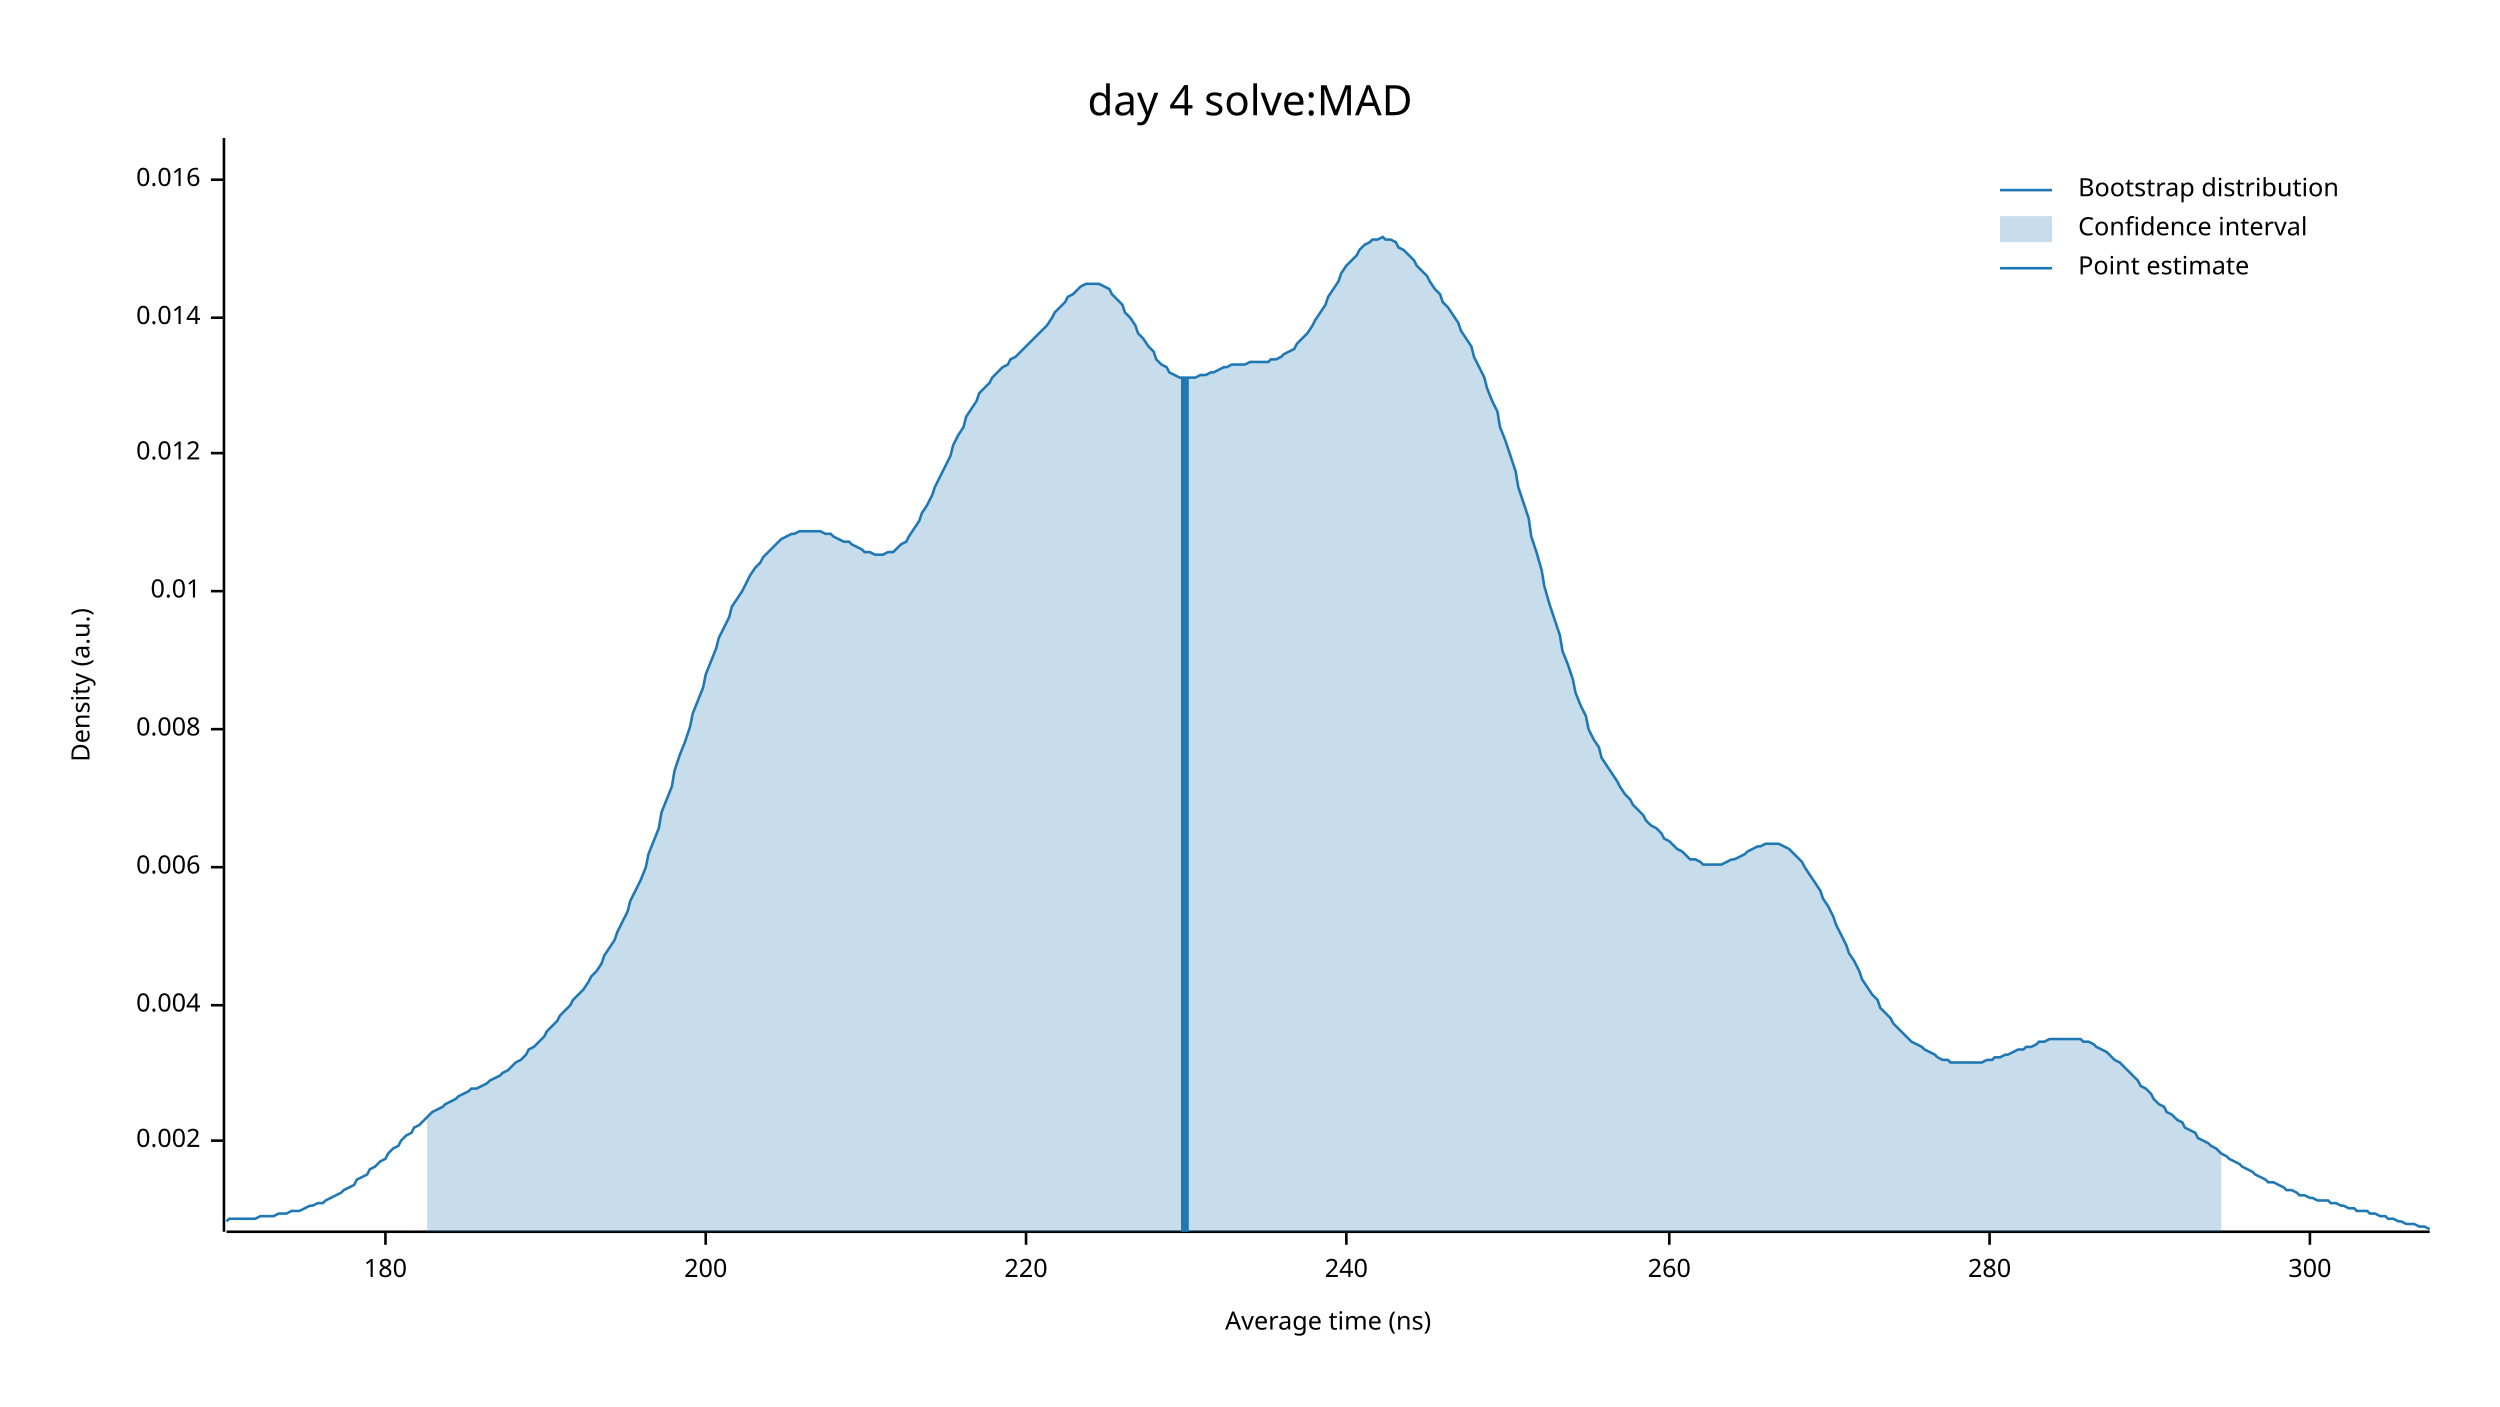
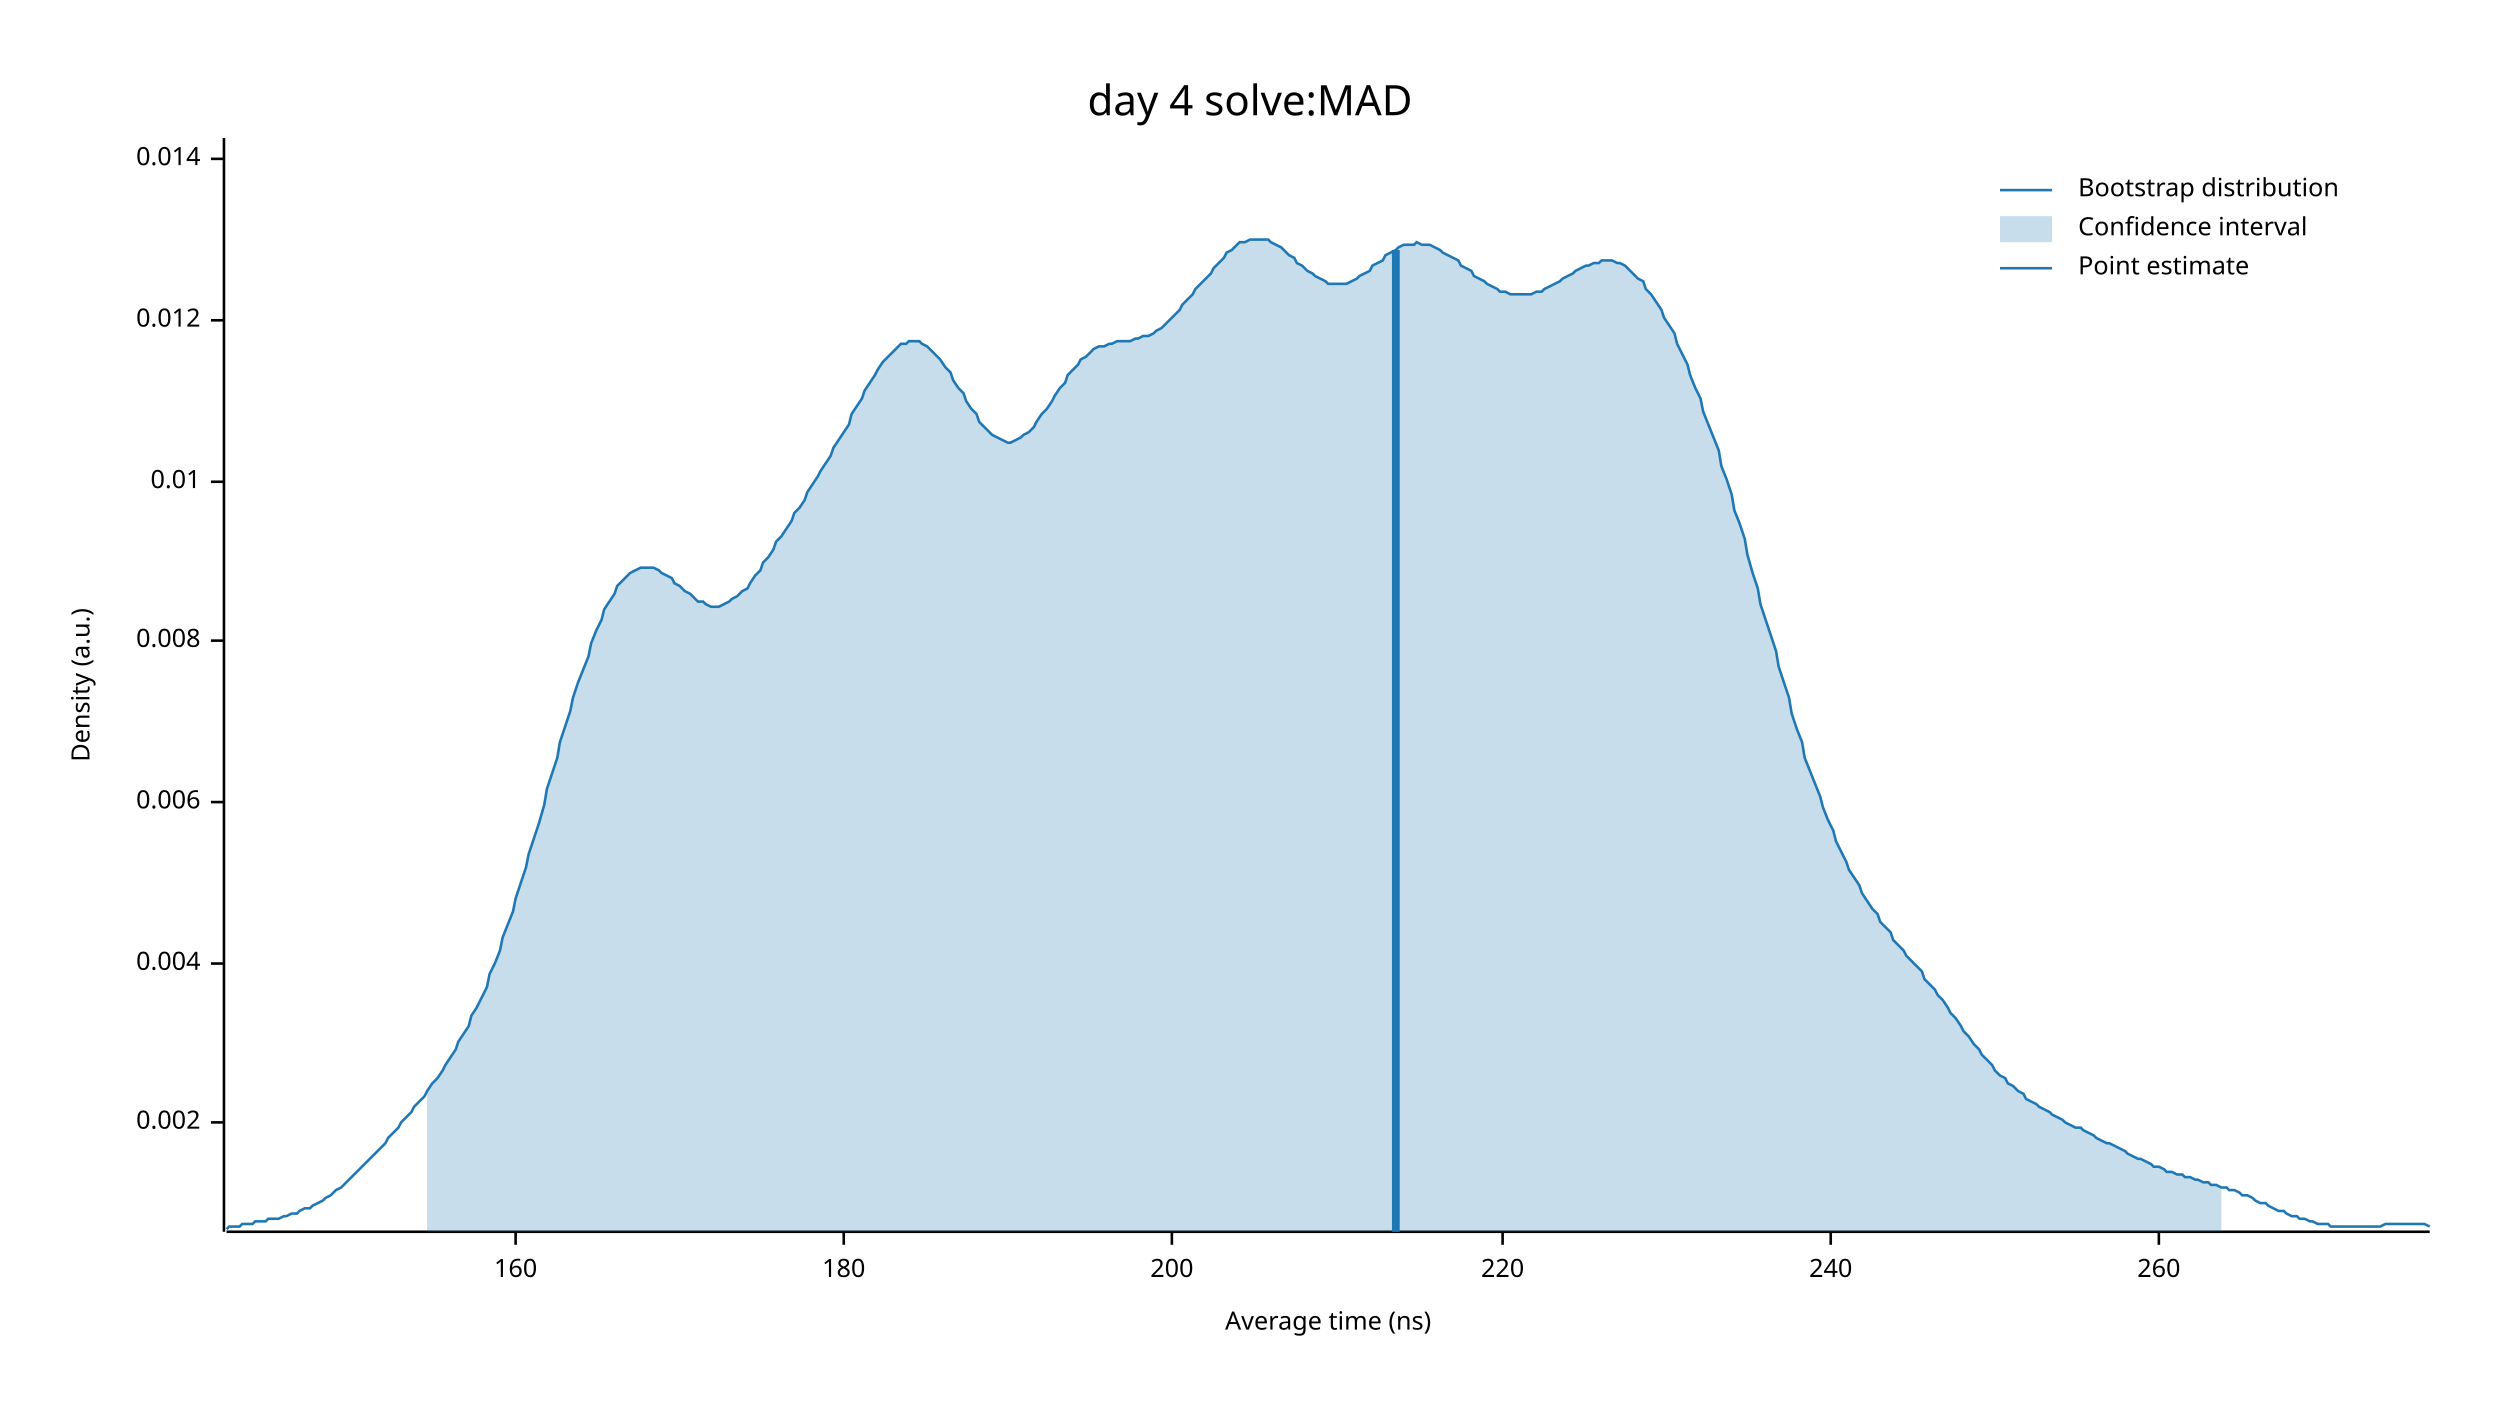
<svg xmlns="http://www.w3.org/2000/svg" width="960" height="540" viewBox="0 0 960 540">
  <text x="480" y="32" dy="0.76em" text-anchor="middle" font-family="sans-serif" font-size="16.129" opacity="1" fill="#000000">
day 4 solve:MAD
</text>
  <text x="27" y="263" dy="0.76em" text-anchor="middle" font-family="sans-serif" font-size="9.677" opacity="1" fill="#000000" transform="rotate(270, 27, 263)">
Density (a.u.)
</text>
  <text x="510" y="513" dy="-0.5ex" text-anchor="middle" font-family="sans-serif" font-size="9.677" opacity="1" fill="#000000">
Average time (ns)
</text>
  <polyline fill="none" opacity="1" stroke="#000000" stroke-width="1" points="86,53 86,473 " />
-   <text x="77" y="438" dy="0.5ex" text-anchor="end" font-family="sans-serif" font-size="9.677" opacity="1" fill="#000000">
+   <text x="77" y="431" dy="0.5ex" text-anchor="end" font-family="sans-serif" font-size="9.677" opacity="1" fill="#000000">
0.002
</text>
-   <polyline fill="none" opacity="1" stroke="#000000" stroke-width="1" points="81,438 86,438 " />
-   <text x="77" y="386" dy="0.5ex" text-anchor="end" font-family="sans-serif" font-size="9.677" opacity="1" fill="#000000">
+   <polyline fill="none" opacity="1" stroke="#000000" stroke-width="1" points="81,431 86,431 " />
+   <text x="77" y="370" dy="0.5ex" text-anchor="end" font-family="sans-serif" font-size="9.677" opacity="1" fill="#000000">
0.004
</text>
-   <polyline fill="none" opacity="1" stroke="#000000" stroke-width="1" points="81,386 86,386 " />
-   <text x="77" y="333" dy="0.5ex" text-anchor="end" font-family="sans-serif" font-size="9.677" opacity="1" fill="#000000">
+   <polyline fill="none" opacity="1" stroke="#000000" stroke-width="1" points="81,370 86,370 " />
+   <text x="77" y="308" dy="0.5ex" text-anchor="end" font-family="sans-serif" font-size="9.677" opacity="1" fill="#000000">
0.006
</text>
-   <polyline fill="none" opacity="1" stroke="#000000" stroke-width="1" points="81,333 86,333 " />
-   <text x="77" y="280" dy="0.5ex" text-anchor="end" font-family="sans-serif" font-size="9.677" opacity="1" fill="#000000">
+   <polyline fill="none" opacity="1" stroke="#000000" stroke-width="1" points="81,308 86,308 " />
+   <text x="77" y="246" dy="0.5ex" text-anchor="end" font-family="sans-serif" font-size="9.677" opacity="1" fill="#000000">
0.008
</text>
-   <polyline fill="none" opacity="1" stroke="#000000" stroke-width="1" points="81,280 86,280 " />
-   <text x="77" y="227" dy="0.5ex" text-anchor="end" font-family="sans-serif" font-size="9.677" opacity="1" fill="#000000">
+   <polyline fill="none" opacity="1" stroke="#000000" stroke-width="1" points="81,246 86,246 " />
+   <text x="77" y="185" dy="0.5ex" text-anchor="end" font-family="sans-serif" font-size="9.677" opacity="1" fill="#000000">
0.01
</text>
-   <polyline fill="none" opacity="1" stroke="#000000" stroke-width="1" points="81,227 86,227 " />
-   <text x="77" y="174" dy="0.5ex" text-anchor="end" font-family="sans-serif" font-size="9.677" opacity="1" fill="#000000">
+   <polyline fill="none" opacity="1" stroke="#000000" stroke-width="1" points="81,185 86,185 " />
+   <text x="77" y="123" dy="0.5ex" text-anchor="end" font-family="sans-serif" font-size="9.677" opacity="1" fill="#000000">
0.012
</text>
-   <polyline fill="none" opacity="1" stroke="#000000" stroke-width="1" points="81,174 86,174 " />
-   <text x="77" y="122" dy="0.5ex" text-anchor="end" font-family="sans-serif" font-size="9.677" opacity="1" fill="#000000">
+   <polyline fill="none" opacity="1" stroke="#000000" stroke-width="1" points="81,123 86,123 " />
+   <text x="77" y="61" dy="0.5ex" text-anchor="end" font-family="sans-serif" font-size="9.677" opacity="1" fill="#000000">
0.014
</text>
-   <polyline fill="none" opacity="1" stroke="#000000" stroke-width="1" points="81,122 86,122 " />
-   <text x="77" y="69" dy="0.5ex" text-anchor="end" font-family="sans-serif" font-size="9.677" opacity="1" fill="#000000">
- 0.016
+   <polyline fill="none" opacity="1" stroke="#000000" stroke-width="1" points="81,61 86,61 " />
+   <polyline fill="none" opacity="1" stroke="#000000" stroke-width="1" points="87,473 933,473 " />
+   <text x="198" y="483" dy="0.76em" text-anchor="middle" font-family="sans-serif" font-size="9.677" opacity="1" fill="#000000">
+ 160
</text>
-   <polyline fill="none" opacity="1" stroke="#000000" stroke-width="1" points="81,69 86,69 " />
-   <polyline fill="none" opacity="1" stroke="#000000" stroke-width="1" points="87,473 933,473 " />
-   <text x="148" y="483" dy="0.76em" text-anchor="middle" font-family="sans-serif" font-size="9.677" opacity="1" fill="#000000">
+   <polyline fill="none" opacity="1" stroke="#000000" stroke-width="1" points="198,473 198,478 " />
+   <text x="324" y="483" dy="0.76em" text-anchor="middle" font-family="sans-serif" font-size="9.677" opacity="1" fill="#000000">
180
</text>
-   <polyline fill="none" opacity="1" stroke="#000000" stroke-width="1" points="148,473 148,478 " />
-   <text x="271" y="483" dy="0.76em" text-anchor="middle" font-family="sans-serif" font-size="9.677" opacity="1" fill="#000000">
+   <polyline fill="none" opacity="1" stroke="#000000" stroke-width="1" points="324,473 324,478 " />
+   <text x="450" y="483" dy="0.76em" text-anchor="middle" font-family="sans-serif" font-size="9.677" opacity="1" fill="#000000">
200
</text>
-   <polyline fill="none" opacity="1" stroke="#000000" stroke-width="1" points="271,473 271,478 " />
-   <text x="394" y="483" dy="0.76em" text-anchor="middle" font-family="sans-serif" font-size="9.677" opacity="1" fill="#000000">
+   <polyline fill="none" opacity="1" stroke="#000000" stroke-width="1" points="450,473 450,478 " />
+   <text x="577" y="483" dy="0.76em" text-anchor="middle" font-family="sans-serif" font-size="9.677" opacity="1" fill="#000000">
220
</text>
-   <polyline fill="none" opacity="1" stroke="#000000" stroke-width="1" points="394,473 394,478 " />
-   <text x="517" y="483" dy="0.76em" text-anchor="middle" font-family="sans-serif" font-size="9.677" opacity="1" fill="#000000">
+   <polyline fill="none" opacity="1" stroke="#000000" stroke-width="1" points="577,473 577,478 " />
+   <text x="703" y="483" dy="0.76em" text-anchor="middle" font-family="sans-serif" font-size="9.677" opacity="1" fill="#000000">
240
</text>
-   <polyline fill="none" opacity="1" stroke="#000000" stroke-width="1" points="517,473 517,478 " />
-   <text x="641" y="483" dy="0.76em" text-anchor="middle" font-family="sans-serif" font-size="9.677" opacity="1" fill="#000000">
+   <polyline fill="none" opacity="1" stroke="#000000" stroke-width="1" points="703,473 703,478 " />
+   <text x="829" y="483" dy="0.76em" text-anchor="middle" font-family="sans-serif" font-size="9.677" opacity="1" fill="#000000">
260
</text>
-   <polyline fill="none" opacity="1" stroke="#000000" stroke-width="1" points="641,473 641,478 " />
-   <text x="764" y="483" dy="0.76em" text-anchor="middle" font-family="sans-serif" font-size="9.677" opacity="1" fill="#000000">
- 280
- </text>
-   <polyline fill="none" opacity="1" stroke="#000000" stroke-width="1" points="764,473 764,478 " />
-   <text x="887" y="483" dy="0.76em" text-anchor="middle" font-family="sans-serif" font-size="9.677" opacity="1" fill="#000000">
- 300
- </text>
-   <polyline fill="none" opacity="1" stroke="#000000" stroke-width="1" points="887,473 887,478 " />
-   <polyline fill="none" opacity="1" stroke="#1F78B4" stroke-width="1" points="87,469 88,468 90,468 92,468 93,468 95,468 97,468 98,468 100,467 102,467 103,467 105,467 107,466 109,466 110,466 112,465 114,465 115,465 117,464 119,463 120,463 122,462 124,462 125,461 127,460 129,459 131,458 132,457 134,456 136,455 137,453 139,452 141,451 142,449 144,448 146,446 148,445 149,443 151,441 153,440 154,438 156,436 158,435 159,433 161,432 163,430 164,429 166,427 168,426 170,425 171,424 173,423 175,422 176,421 178,420 180,419 181,418 183,418 185,417 187,416 188,415 190,414 192,413 193,412 195,411 197,409 198,408 200,407 202,405 203,403 205,402 207,400 209,398 210,396 212,394 214,392 215,390 217,388 219,386 220,384 222,382 224,380 226,377 227,375 229,373 231,370 232,367 234,364 236,361 237,358 239,354 241,350 242,346 244,342 246,338 248,333 249,328 251,323 253,318 254,312 256,307 258,302 259,296 261,290 263,285 265,279 266,274 268,269 270,264 271,259 273,254 275,249 276,245 278,241 280,237 281,233 283,230 285,227 287,223 288,221 290,218 292,216 293,214 295,212 297,210 298,209 300,207 302,206 304,205 305,205 307,204 309,204 310,204 312,204 314,204 315,204 317,205 319,205 320,206 322,207 324,208 326,208 327,209 329,210 331,211 332,212 334,212 336,213 337,213 339,213 341,212 343,212 344,211 346,209 348,208 349,206 351,203 353,200 354,197 356,194 358,190 359,187 361,183 363,179 365,175 366,171 368,167 370,164 371,160 373,157 375,154 376,151 378,149 380,147 381,145 383,143 385,141 387,140 388,138 390,137 392,135 393,134 395,132 397,130 398,129 400,127 402,125 404,122 405,120 407,118 409,116 410,114 412,113 414,111 415,110 417,109 419,109 420,109 422,109 424,110 426,111 427,113 429,115 431,117 432,120 434,122 436,125 437,128 439,130 441,133 443,135 444,138 446,140 448,141 449,143 451,144 453,145 454,145 456,145 458,145 459,145 461,144 463,144 465,143 466,143 468,142 470,141 471,141 473,140 475,140 476,140 478,140 480,139 482,139 483,139 485,139 487,139 488,138 490,138 492,137 493,136 495,135 497,134 498,132 500,130 502,128 504,125 505,123 507,120 509,117 510,114 512,111 514,108 515,105 517,102 519,100 521,98 522,96 524,94 526,93 527,92 529,92 531,91 532,92 534,92 536,93 537,95 539,96 541,98 543,100 544,102 546,104 548,106 549,108 551,111 553,113 554,116 556,118 558,121 560,124 561,127 563,130 565,133 566,137 568,141 570,145 571,149 573,154 575,158 576,164 578,169 580,175 582,181 583,187 585,193 587,199 588,206 590,212 592,219 593,225 595,232 597,238 599,244 600,250 602,255 604,261 605,266 607,271 609,275 610,280 612,284 614,287 615,291 617,294 619,297 621,300 622,302 624,305 626,307 627,309 629,311 631,313 632,315 634,317 636,318 638,320 639,322 641,323 643,325 644,326 646,327 648,329 649,330 651,330 653,331 654,332 656,332 658,332 660,332 661,332 663,331 665,330 666,330 668,329 670,328 671,327 673,326 675,325 676,325 678,324 680,324 682,324 683,324 685,325 687,326 688,327 690,329 692,331 693,333 695,336 697,339 699,342 700,345 702,348 704,352 705,355 707,359 709,363 710,366 712,369 714,373 715,376 717,379 719,382 721,384 722,387 724,389 726,391 727,393 729,395 731,397 732,398 734,400 736,401 738,402 739,403 741,404 743,405 744,406 746,407 748,407 749,408 751,408 753,408 754,408 756,408 758,408 760,408 761,408 763,407 765,407 766,406 768,406 770,405 771,405 773,404 775,403 777,403 778,402 780,402 782,401 783,400 785,400 787,399 788,399 790,399 792,399 793,399 795,399 797,399 799,399 800,400 802,400 804,401 805,402 807,403 809,404 810,405 812,407 814,408 816,410 817,411 819,413 821,415 822,417 824,418 826,420 827,422 829,424 831,425 832,427 834,428 836,430 838,431 839,433 841,434 843,435 844,437 846,438 848,439 849,440 851,441 853,443 855,444 856,445 858,446 860,447 861,448 863,449 865,450 866,451 868,452 870,453 871,454 873,454 875,455 877,456 878,457 880,457 882,458 883,459 885,459 887,460 888,460 890,461 892,461 894,461 895,462 897,462 899,463 900,463 902,464 904,464 905,465 907,465 909,465 910,466 912,466 914,467 916,467 917,468 919,468 921,469 922,469 924,470 926,470 927,470 929,471 931,471 933,472 " />
-   <polygon opacity="0.25" fill="#1F78B4" points="164,429 166,427 168,426 170,425 171,424 173,423 175,422 176,421 178,420 180,419 181,418 183,418 185,417 187,416 188,415 190,414 192,413 193,412 195,411 197,409 198,408 200,407 202,405 203,403 205,402 207,400 209,398 210,396 212,394 214,392 215,390 217,388 219,386 220,384 222,382 224,380 226,377 227,375 229,373 231,370 232,367 234,364 236,361 237,358 239,354 241,350 242,346 244,342 246,338 248,333 249,328 251,323 253,318 254,312 256,307 258,302 259,296 261,290 263,285 265,279 266,274 268,269 270,264 271,259 273,254 275,249 276,245 278,241 280,237 281,233 283,230 285,227 287,223 288,221 290,218 292,216 293,214 295,212 297,210 298,209 300,207 302,206 304,205 305,205 307,204 309,204 310,204 312,204 314,204 315,204 317,205 319,205 320,206 322,207 324,208 326,208 327,209 329,210 331,211 332,212 334,212 336,213 337,213 339,213 341,212 343,212 344,211 346,209 348,208 349,206 351,203 353,200 354,197 356,194 358,190 359,187 361,183 363,179 365,175 366,171 368,167 370,164 371,160 373,157 375,154 376,151 378,149 380,147 381,145 383,143 385,141 387,140 388,138 390,137 392,135 393,134 395,132 397,130 398,129 400,127 402,125 404,122 405,120 407,118 409,116 410,114 412,113 414,111 415,110 417,109 419,109 420,109 422,109 424,110 426,111 427,113 429,115 431,117 432,120 434,122 436,125 437,128 439,130 441,133 443,135 444,138 446,140 448,141 449,143 451,144 453,145 454,145 456,145 458,145 459,145 461,144 463,144 465,143 466,143 468,142 470,141 471,141 473,140 475,140 476,140 478,140 480,139 482,139 483,139 485,139 487,139 488,138 490,138 492,137 493,136 495,135 497,134 498,132 500,130 502,128 504,125 505,123 507,120 509,117 510,114 512,111 514,108 515,105 517,102 519,100 521,98 522,96 524,94 526,93 527,92 529,92 531,91 532,92 534,92 536,93 537,95 539,96 541,98 543,100 544,102 546,104 548,106 549,108 551,111 553,113 554,116 556,118 558,121 560,124 561,127 563,130 565,133 566,137 568,141 570,145 571,149 573,154 575,158 576,164 578,169 580,175 582,181 583,187 585,193 587,199 588,206 590,212 592,219 593,225 595,232 597,238 599,244 600,250 602,255 604,261 605,266 607,271 609,275 610,280 612,284 614,287 615,291 617,294 619,297 621,300 622,302 624,305 626,307 627,309 629,311 631,313 632,315 634,317 636,318 638,320 639,322 641,323 643,325 644,326 646,327 648,329 649,330 651,330 653,331 654,332 656,332 658,332 660,332 661,332 663,331 665,330 666,330 668,329 670,328 671,327 673,326 675,325 676,325 678,324 680,324 682,324 683,324 685,325 687,326 688,327 690,329 692,331 693,333 695,336 697,339 699,342 700,345 702,348 704,352 705,355 707,359 709,363 710,366 712,369 714,373 715,376 717,379 719,382 721,384 722,387 724,389 726,391 727,393 729,395 731,397 732,398 734,400 736,401 738,402 739,403 741,404 743,405 744,406 746,407 748,407 749,408 751,408 753,408 754,408 756,408 758,408 760,408 761,408 763,407 765,407 766,406 768,406 770,405 771,405 773,404 775,403 777,403 778,402 780,402 782,401 783,400 785,400 787,399 788,399 790,399 792,399 793,399 795,399 797,399 799,399 800,400 802,400 804,401 805,402 807,403 809,404 810,405 812,407 814,408 816,410 817,411 819,413 821,415 822,417 824,418 826,420 827,422 829,424 831,425 832,427 834,428 836,430 838,431 839,433 841,434 843,435 844,437 846,438 848,439 849,440 851,441 853,443 853,473 164,473 " />
-   <polyline fill="none" opacity="1" stroke="#1F78B4" stroke-width="3" points="455,473 455,145 " />
+   <polyline fill="none" opacity="1" stroke="#000000" stroke-width="1" points="829,473 829,478 " />
+   <polyline fill="none" opacity="1" stroke="#1F78B4" stroke-width="1" points="87,472 88,471 90,471 92,471 93,470 95,470 97,470 98,469 100,469 102,469 103,468 105,468 107,468 109,467 110,467 112,466 114,466 115,465 117,464 119,464 120,463 122,462 124,461 125,460 127,459 129,457 131,456 132,455 134,453 136,451 137,450 139,448 141,446 142,445 144,443 146,441 148,439 149,437 151,435 153,433 154,431 156,429 158,427 159,425 161,423 163,421 164,419 166,416 168,414 170,411 171,409 173,406 175,403 176,400 178,397 180,394 181,390 183,387 185,383 187,379 188,374 190,370 192,365 193,360 195,355 197,350 198,345 200,339 202,333 203,328 205,322 207,316 209,309 210,303 212,297 214,291 215,285 217,279 219,273 220,268 222,262 224,257 226,252 227,247 229,242 231,238 232,234 234,231 236,228 237,225 239,223 241,221 242,220 244,219 246,218 248,218 249,218 251,218 253,219 254,220 256,221 258,222 259,224 261,225 263,227 265,228 266,229 268,231 270,231 271,232 273,233 275,233 276,233 278,232 280,231 281,230 283,229 285,227 287,226 288,224 290,221 292,219 293,216 295,214 297,211 298,208 300,206 302,203 304,200 305,197 307,195 309,192 310,189 312,186 314,183 315,181 317,178 319,175 320,172 322,169 324,166 326,163 327,159 329,156 331,153 332,150 334,147 336,144 337,142 339,139 341,137 343,135 344,134 346,132 348,132 349,131 351,131 353,131 354,132 356,133 358,135 359,136 361,138 363,141 365,143 366,146 368,149 370,151 371,154 373,157 375,159 376,162 378,164 380,166 381,167 383,168 385,169 387,170 388,170 390,169 392,168 393,167 395,166 397,164 398,162 400,159 402,157 404,154 405,152 407,149 409,147 410,144 412,142 414,140 415,138 417,137 419,135 420,134 422,133 424,133 426,132 427,132 429,131 431,131 432,131 434,131 436,130 437,130 439,129 441,129 443,128 444,127 446,126 448,124 449,123 451,121 453,119 454,117 456,115 458,113 459,111 461,109 463,107 465,105 466,103 468,101 470,99 471,97 473,96 475,94 476,93 478,93 480,92 482,92 483,92 485,92 487,92 488,93 490,94 492,95 493,96 495,98 497,99 498,101 500,102 502,104 504,105 505,106 507,107 509,108 510,109 512,109 514,109 515,109 517,109 519,108 521,107 522,106 524,105 526,104 527,102 529,101 531,100 532,98 534,97 536,96 537,95 539,94 541,94 543,94 544,93 546,94 548,94 549,94 551,95 553,96 554,97 556,98 558,99 560,100 561,102 563,103 565,104 566,106 568,107 570,108 571,109 573,110 575,111 576,112 578,112 580,113 582,113 583,113 585,113 587,113 588,113 590,112 592,112 593,111 595,110 597,109 599,108 600,107 602,106 604,105 605,104 607,103 609,102 610,102 612,101 614,101 615,100 617,100 619,100 621,101 622,101 624,102 626,104 627,105 629,107 631,108 632,111 634,113 636,116 638,119 639,122 641,125 643,128 644,132 646,136 648,140 649,144 651,149 653,153 654,158 656,163 658,168 660,173 661,179 663,184 665,190 666,196 668,201 670,207 671,213 673,220 675,226 676,232 678,238 680,244 682,250 683,256 685,262 687,268 688,274 690,280 692,285 693,291 695,296 697,301 699,306 700,310 702,315 704,319 705,323 707,327 709,331 710,334 712,337 714,340 715,343 717,346 719,349 721,351 722,354 724,356 726,358 727,361 729,363 731,365 732,367 734,369 736,371 738,373 739,376 741,378 743,380 744,382 746,384 748,387 749,389 751,391 753,394 754,396 756,398 758,401 760,403 761,405 763,407 765,409 766,411 768,413 770,414 771,416 773,417 775,419 777,420 778,422 780,423 782,424 783,425 785,426 787,427 788,428 790,429 792,430 793,431 795,432 797,433 799,433 800,434 802,435 804,436 805,437 807,438 809,439 810,439 812,440 814,441 816,442 817,443 819,444 821,445 822,445 824,446 826,447 827,448 829,448 831,449 832,450 834,450 836,451 838,451 839,452 841,452 843,453 844,453 846,454 848,454 849,455 851,455 853,456 855,456 856,457 858,457 860,458 861,459 863,459 865,460 866,461 868,462 870,462 871,463 873,464 875,465 877,465 878,466 880,467 882,467 883,468 885,468 887,469 888,469 890,470 892,470 894,470 895,471 897,471 899,471 900,471 902,471 904,471 905,471 907,471 909,471 910,471 912,471 914,471 916,470 917,470 919,470 921,470 922,470 924,470 926,470 927,470 929,470 931,470 933,471 " />
+   <polygon opacity="0.25" fill="#1F78B4" points="164,419 166,416 168,414 170,411 171,409 173,406 175,403 176,400 178,397 180,394 181,390 183,387 185,383 187,379 188,374 190,370 192,365 193,360 195,355 197,350 198,345 200,339 202,333 203,328 205,322 207,316 209,309 210,303 212,297 214,291 215,285 217,279 219,273 220,268 222,262 224,257 226,252 227,247 229,242 231,238 232,234 234,231 236,228 237,225 239,223 241,221 242,220 244,219 246,218 248,218 249,218 251,218 253,219 254,220 256,221 258,222 259,224 261,225 263,227 265,228 266,229 268,231 270,231 271,232 273,233 275,233 276,233 278,232 280,231 281,230 283,229 285,227 287,226 288,224 290,221 292,219 293,216 295,214 297,211 298,208 300,206 302,203 304,200 305,197 307,195 309,192 310,189 312,186 314,183 315,181 317,178 319,175 320,172 322,169 324,166 326,163 327,159 329,156 331,153 332,150 334,147 336,144 337,142 339,139 341,137 343,135 344,134 346,132 348,132 349,131 351,131 353,131 354,132 356,133 358,135 359,136 361,138 363,141 365,143 366,146 368,149 370,151 371,154 373,157 375,159 376,162 378,164 380,166 381,167 383,168 385,169 387,170 388,170 390,169 392,168 393,167 395,166 397,164 398,162 400,159 402,157 404,154 405,152 407,149 409,147 410,144 412,142 414,140 415,138 417,137 419,135 420,134 422,133 424,133 426,132 427,132 429,131 431,131 432,131 434,131 436,130 437,130 439,129 441,129 443,128 444,127 446,126 448,124 449,123 451,121 453,119 454,117 456,115 458,113 459,111 461,109 463,107 465,105 466,103 468,101 470,99 471,97 473,96 475,94 476,93 478,93 480,92 482,92 483,92 485,92 487,92 488,93 490,94 492,95 493,96 495,98 497,99 498,101 500,102 502,104 504,105 505,106 507,107 509,108 510,109 512,109 514,109 515,109 517,109 519,108 521,107 522,106 524,105 526,104 527,102 529,101 531,100 532,98 534,97 536,96 537,95 539,94 541,94 543,94 544,93 546,94 548,94 549,94 551,95 553,96 554,97 556,98 558,99 560,100 561,102 563,103 565,104 566,106 568,107 570,108 571,109 573,110 575,111 576,112 578,112 580,113 582,113 583,113 585,113 587,113 588,113 590,112 592,112 593,111 595,110 597,109 599,108 600,107 602,106 604,105 605,104 607,103 609,102 610,102 612,101 614,101 615,100 617,100 619,100 621,101 622,101 624,102 626,104 627,105 629,107 631,108 632,111 634,113 636,116 638,119 639,122 641,125 643,128 644,132 646,136 648,140 649,144 651,149 653,153 654,158 656,163 658,168 660,173 661,179 663,184 665,190 666,196 668,201 670,207 671,213 673,220 675,226 676,232 678,238 680,244 682,250 683,256 685,262 687,268 688,274 690,280 692,285 693,291 695,296 697,301 699,306 700,310 702,315 704,319 705,323 707,327 709,331 710,334 712,337 714,340 715,343 717,346 719,349 721,351 722,354 724,356 726,358 727,361 729,363 731,365 732,367 734,369 736,371 738,373 739,376 741,378 743,380 744,382 746,384 748,387 749,389 751,391 753,394 754,396 756,398 758,401 760,403 761,405 763,407 765,409 766,411 768,413 770,414 771,416 773,417 775,419 777,420 778,422 780,423 782,424 783,425 785,426 787,427 788,428 790,429 792,430 793,431 795,432 797,433 799,433 800,434 802,435 804,436 805,437 807,438 809,439 810,439 812,440 814,441 816,442 817,443 819,444 821,445 822,445 824,446 826,447 827,448 829,448 831,449 832,450 834,450 836,451 838,451 839,452 841,452 843,453 844,453 846,454 848,454 849,455 851,455 853,456 853,473 164,473 " />
+   <polyline fill="none" opacity="1" stroke="#1F78B4" stroke-width="3" points="536,473 536,96 " />
  <text x="798" y="68" dy="0.76em" text-anchor="start" font-family="sans-serif" font-size="9.677" opacity="1" fill="#000000">
Bootstrap distribution
</text>
  <text x="798" y="83" dy="0.76em" text-anchor="start" font-family="sans-serif" font-size="9.677" opacity="1" fill="#000000">
Confidence interval
</text>
  <text x="798" y="98" dy="0.76em" text-anchor="start" font-family="sans-serif" font-size="9.677" opacity="1" fill="#000000">
Point estimate
</text>
  <polyline fill="none" opacity="1" stroke="#1F78B4" stroke-width="1" points="768,73 788,73 " />
  <rect x="768" y="83" width="20" height="10" opacity="0.25" fill="#1F78B4" stroke="none" />
  <polyline fill="none" opacity="1" stroke="#1F78B4" stroke-width="1" points="768,103 788,103 " />
</svg>
